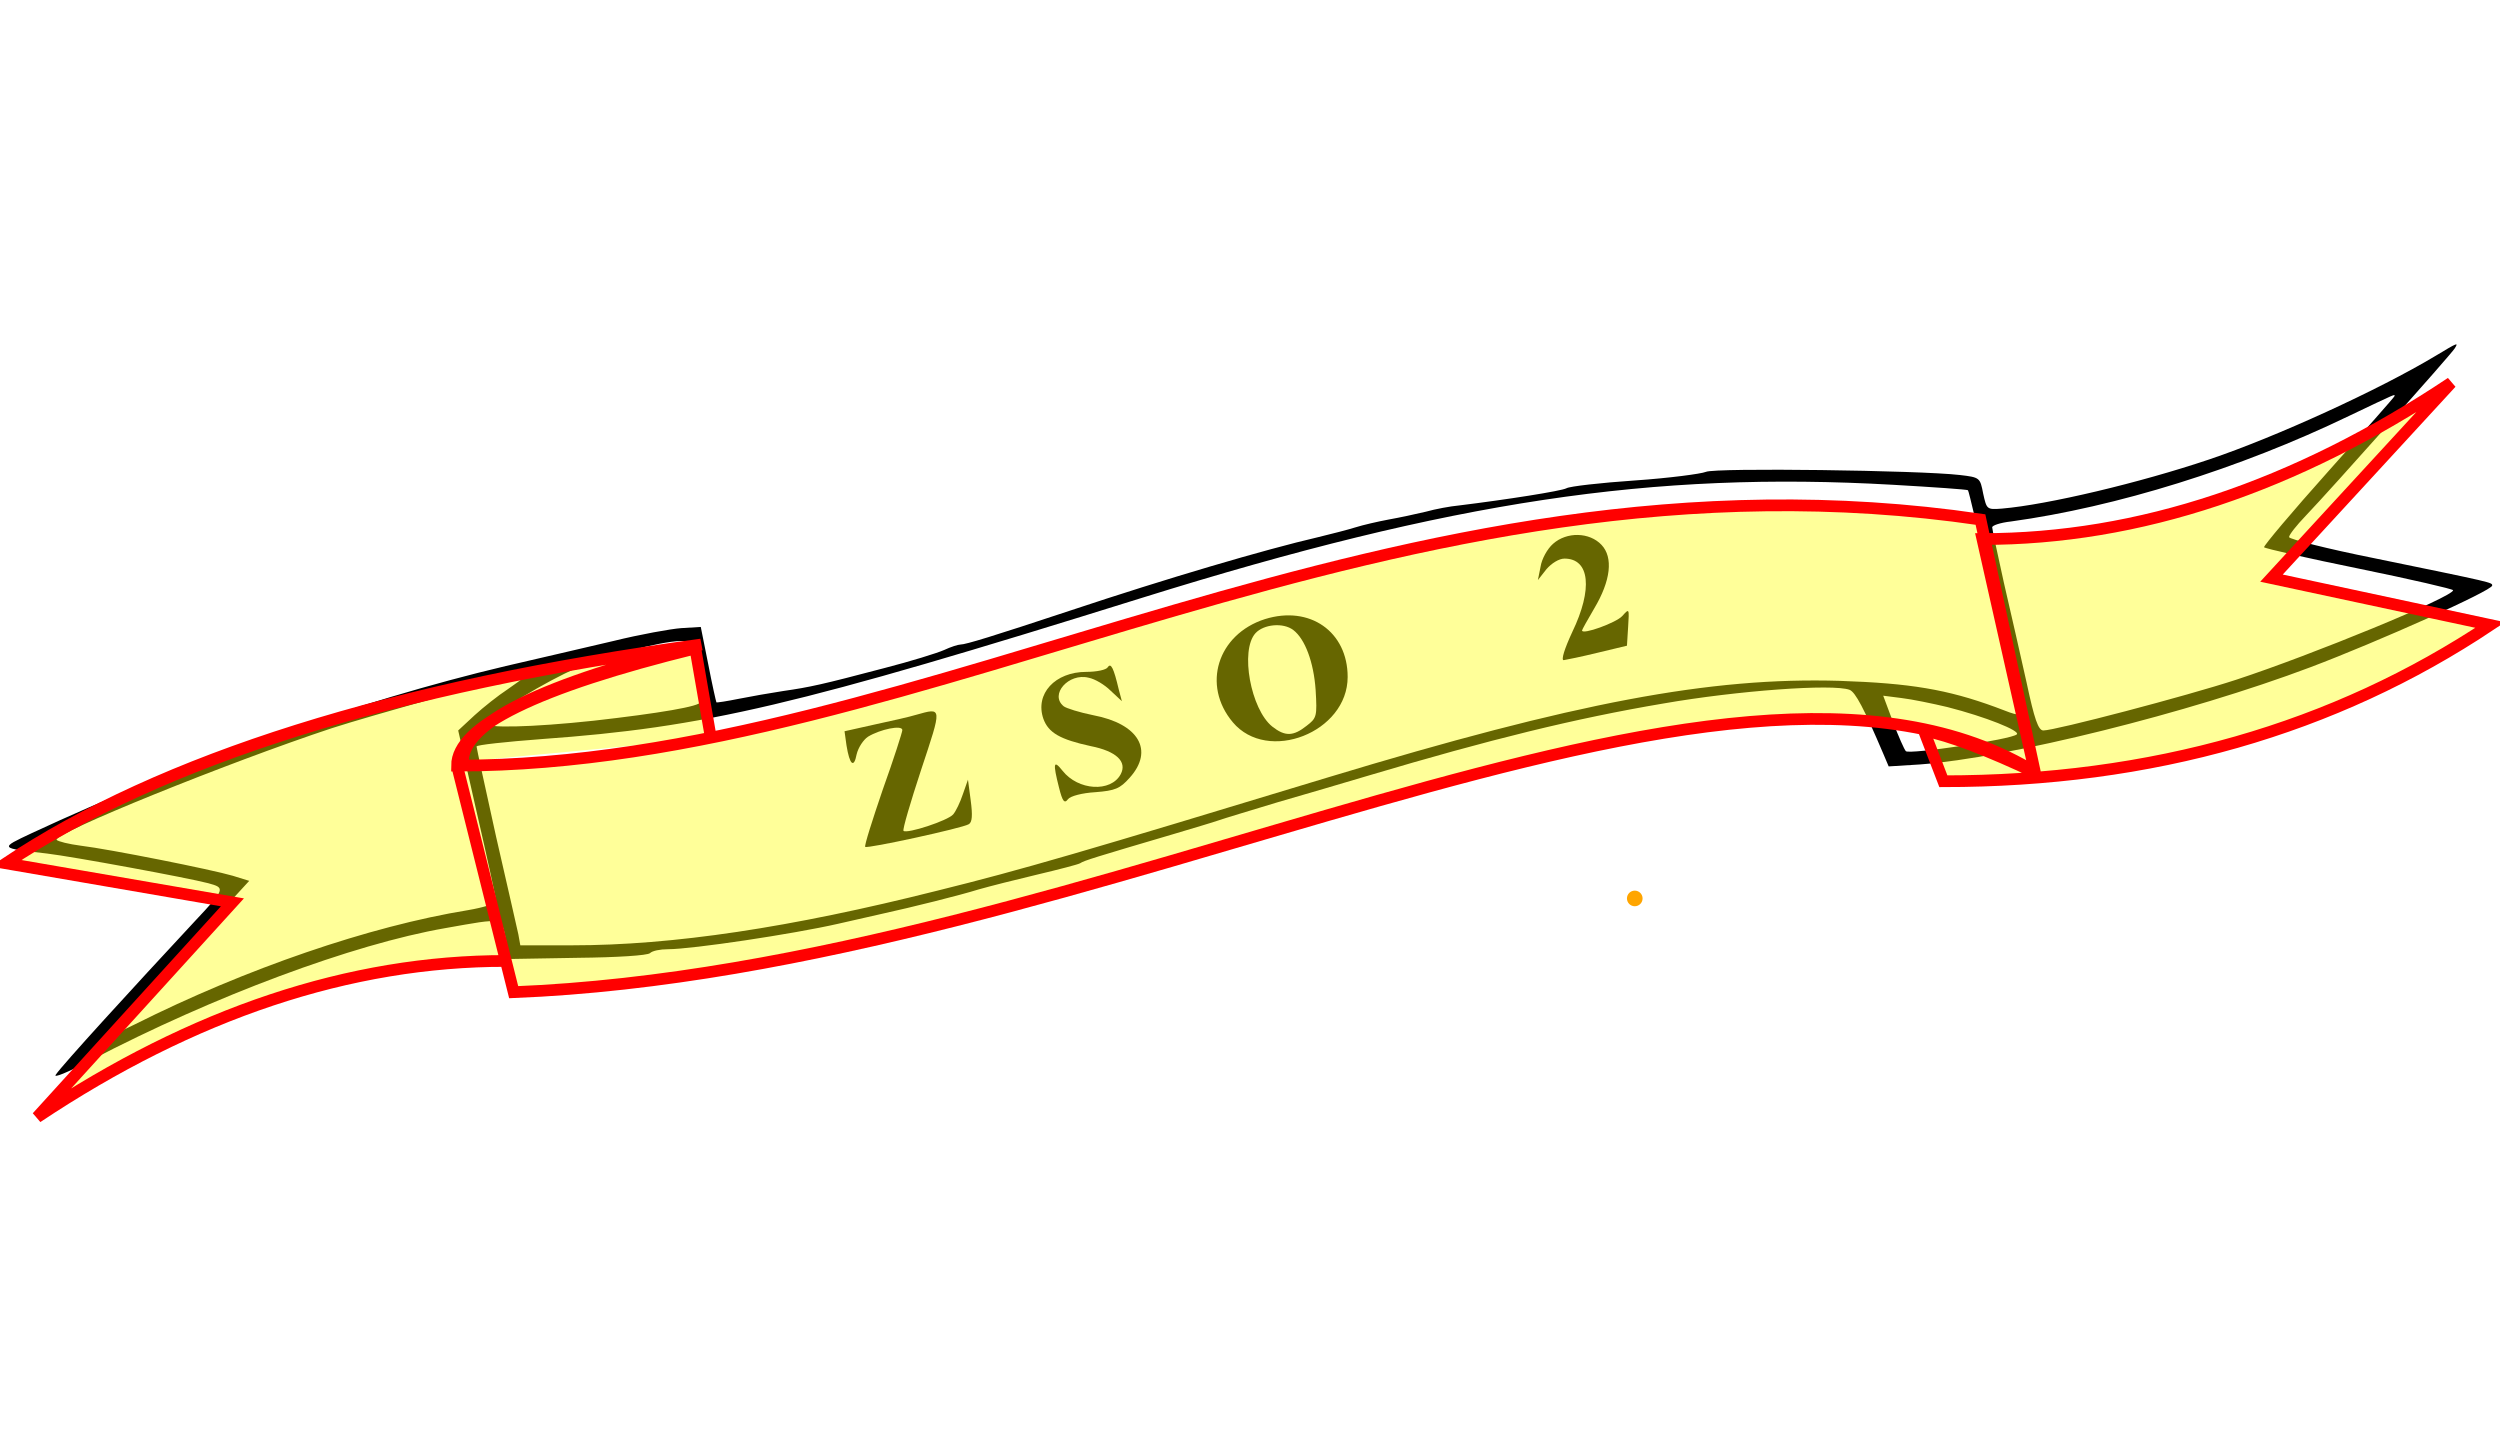
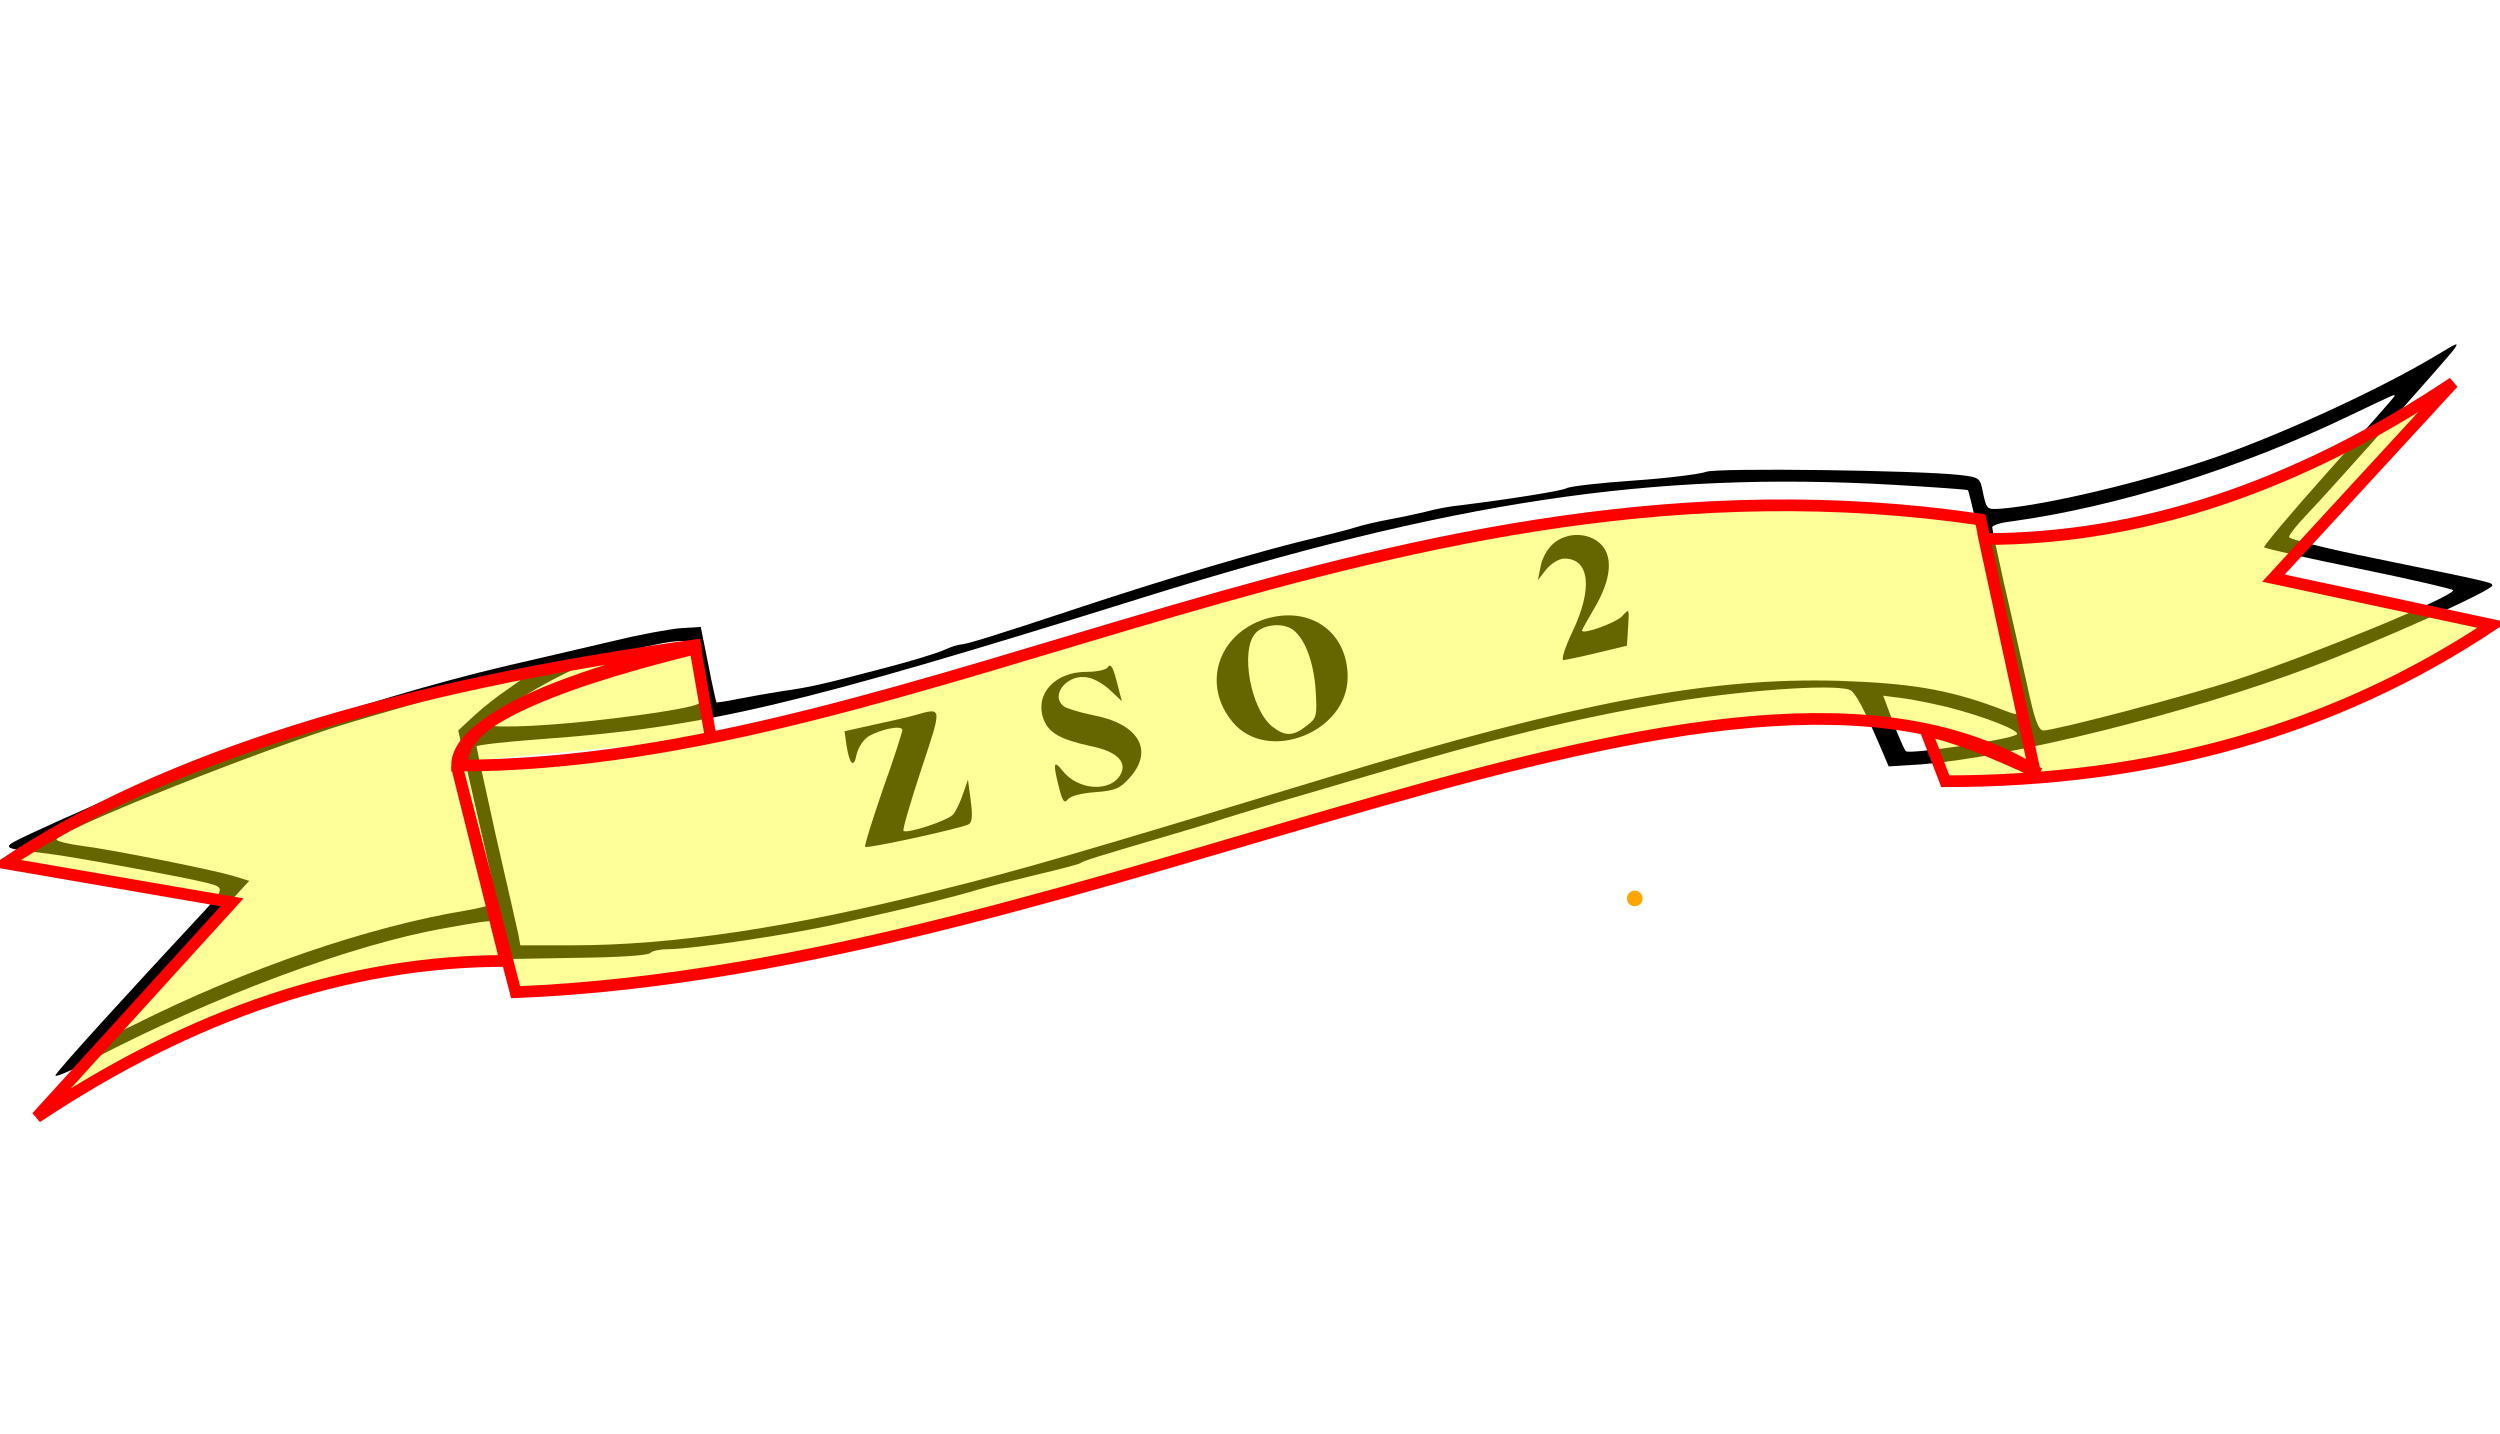
<svg xmlns="http://www.w3.org/2000/svg" version="1.0" width="640pt" height="367pt" viewBox="0 0 640 367" preserveAspectRatio="xMidYMid meet">
  <g transform="translate(0,367) scale(0.1,-0.1)" fill="#000000" stroke="none">
    <path d="M6235 2759 c-145 -87 -407 -207 -579 -265 -178 -60 -414 -116 -531 -126 -39 -3 -39 -2 -48 38 -8 41 -8 42 -60 48 -102 12 -627 19 -650 8 -12 -5 -94 -16 -182 -22 -88 -6 -167 -15 -175 -20 -13 -7 -153 -29 -275 -44 -22 -2 -60 -9 -85 -16 -25 -6 -67 -15 -95 -20 -27 -5 -66 -14 -85 -20 -19 -6 -62 -17 -95 -25 -138 -32 -389 -106 -635 -188 -199 -66 -268 -87 -281 -87 -6 0 -25 -6 -42 -14 -18 -8 -86 -29 -152 -46 -163 -43 -191 -49 -260 -59 -33 -5 -84 -14 -114 -20 -30 -6 -55 -10 -57 -9 -1 2 -11 46 -21 98 l-19 95 -50 -3 c-27 -2 -105 -16 -174 -33 -69 -16 -192 -45 -275 -64 -376 -89 -828 -248 -1214 -428 -83 -39 -83 -38 39 -52 67 -8 360 -62 413 -76 44 -12 44 -14 -33 -96 -162 -174 -342 -371 -357 -394 -8 -10 29 5 90 37 314 164 671 297 907 338 152 27 143 28 155 -29 l11 -50 174 3 c99 1 178 6 184 12 6 6 26 10 46 10 62 0 321 39 435 65 39 9 88 20 110 25 82 18 202 48 250 63 28 8 95 25 150 38 55 13 105 26 110 29 10 7 40 16 240 75 50 15 101 30 115 35 14 5 81 25 150 46 69 20 175 51 235 69 309 92 528 146 753 184 189 33 435 51 477 35 15 -6 37 -48 86 -163 l14 -33 80 5 c227 17 687 131 1000 249 172 65 465 196 465 209 0 8 5 7 -302 70 -120 24 -218 49 -218 54 0 6 19 30 43 55 65 68 372 413 381 428 10 16 9 16 -49 -19z m-105 -103 c0 -2 -76 -88 -169 -192 -93 -104 -167 -192 -165 -195 2 -3 111 -28 244 -55 132 -27 240 -52 240 -55 0 -17 -360 -165 -555 -229 -128 -42 -464 -130 -494 -130 -13 0 -23 29 -43 123 -15 67 -41 182 -58 255 -16 73 -30 137 -30 142 0 5 21 12 48 15 269 37 585 135 865 270 126 60 117 56 117 51z m-1285 -227 c104 -6 191 -12 193 -14 2 -1 30 -121 63 -266 32 -145 61 -274 64 -286 6 -28 8 -28 -57 -3 -123 45 -218 61 -398 67 -332 10 -676 -55 -1310 -247 -629 -191 -782 -236 -1000 -290 -377 -95 -678 -140 -935 -140 l-133 0 -5 28 c-3 15 -29 127 -57 250 -27 123 -50 227 -50 231 0 4 75 12 167 19 418 30 651 85 1538 362 792 247 1305 324 1920 289z m-3064 -474 c6 -41 12 -78 12 -82 1 -11 -105 -29 -273 -48 -158 -17 -284 -20 -275 -6 13 22 158 110 230 140 77 32 215 69 267 70 25 1 27 -2 39 -74z m-441 -19 c0 -2 -19 -16 -41 -31 -23 -15 -61 -45 -84 -66 l-42 -39 48 -212 c27 -117 49 -218 49 -225 0 -6 -31 -16 -72 -23 -252 -41 -569 -150 -852 -292 -32 -16 -60 -28 -61 -26 -2 2 76 91 174 198 l179 195 -42 13 c-54 16 -315 68 -389 77 -31 4 -59 11 -62 15 -10 16 439 198 705 286 92 30 457 132 478 133 6 1 12 -1 12 -3z m3645 -76 c98 -25 188 -61 178 -70 -13 -13 -275 -52 -284 -43 -4 4 -19 38 -33 75 l-25 67 47 -6 c26 -3 79 -14 117 -23z" />
    <path d="M3976 2278 c-15 -13 -29 -39 -32 -58 l-7 -35 22 28 c13 15 32 27 46 27 65 0 73 -78 20 -188 -20 -43 -29 -72 -22 -72 7 1 46 9 87 19 l75 18 3 48 c3 48 3 48 -15 28 -15 -17 -103 -49 -103 -37 0 2 14 27 31 56 43 72 49 131 19 163 -31 33 -89 34 -124 3z" />
    <path d="M3238 2085 c-121 -39 -162 -169 -82 -264 89 -106 294 -26 294 116 0 116 -97 184 -212 148z m73 -28 c30 -23 52 -82 57 -153 4 -68 3 -72 -23 -92 -34 -27 -55 -28 -88 -2 -55 44 -83 195 -43 239 21 23 71 28 97 8z" />
    <path d="M2836 1962 c-4 -7 -29 -12 -55 -12 -80 0 -132 -56 -110 -120 13 -36 43 -53 121 -70 66 -13 94 -40 77 -72 -25 -47 -109 -42 -149 9 -23 29 -25 20 -9 -43 9 -36 14 -42 23 -30 6 8 36 16 70 18 51 4 63 9 88 37 63 70 23 138 -93 160 -35 7 -70 18 -76 23 -37 30 13 86 64 73 16 -3 41 -18 56 -33 l29 -27 -8 30 c-13 55 -20 69 -28 57z" />
    <path d="M2345 1840 c-16 -5 -65 -16 -107 -25 l-76 -17 5 -36 c8 -50 19 -60 26 -23 4 17 17 37 29 45 31 19 88 31 88 17 0 -5 -22 -74 -50 -152 -27 -79 -48 -145 -45 -147 5 -5 249 48 265 58 9 5 10 23 5 61 l-7 53 -13 -37 c-7 -21 -18 -44 -25 -52 -14 -16 -118 -50 -127 -42 -3 3 18 74 45 156 54 163 55 160 -13 141z" />
-     <path d="M1820 1780 l -40 230 q-610 -150 -610 -300 c 1200 0, 2400 850, 3900 630 l 140 -650 l -135 600 q 600 0 1200 400 l -460 -500 l 560 -120 q -600 -400 -1400 -400 l -50 130 q 100 -20 290 -110 c -800 500, -2400 -500, -3900 -560 l -145 580 l 125 -500 q -600 0 -1200 -400 l 500 550 l -580 100 q 600 400 1780 560 q-610 -150 -610 -300" style="fill:yellow;stroke:red;stroke-width:30;fill-opacity:0.4" />
+     <path d="M1820 1780 l -40 230 q-610 -150 -610 -300 c 1200 0, 2400 850, 3900 630 l 140 -650 l -130 600 q 600 0 1200 400 l -460 -500 l 560 -120 q -600 -400 -1400 -400 l -50 130 q 100 -20 290 -110 c -800 500, -2400 -500, -3900 -560 l -151 580 l 125 -500 q -600 0 -1200 -400 l 500 550 l -580 100 q 600 400 1780 560 q-610 -150 -610 -300" stroke="red" stroke-width="30" fill-opacity="0.4" stroke-linecap="butt" fill="yellow" />
    <circle r="20" cx="4185" cy="1370" fill="orange" stroke="none" />
  </g>
</svg>
